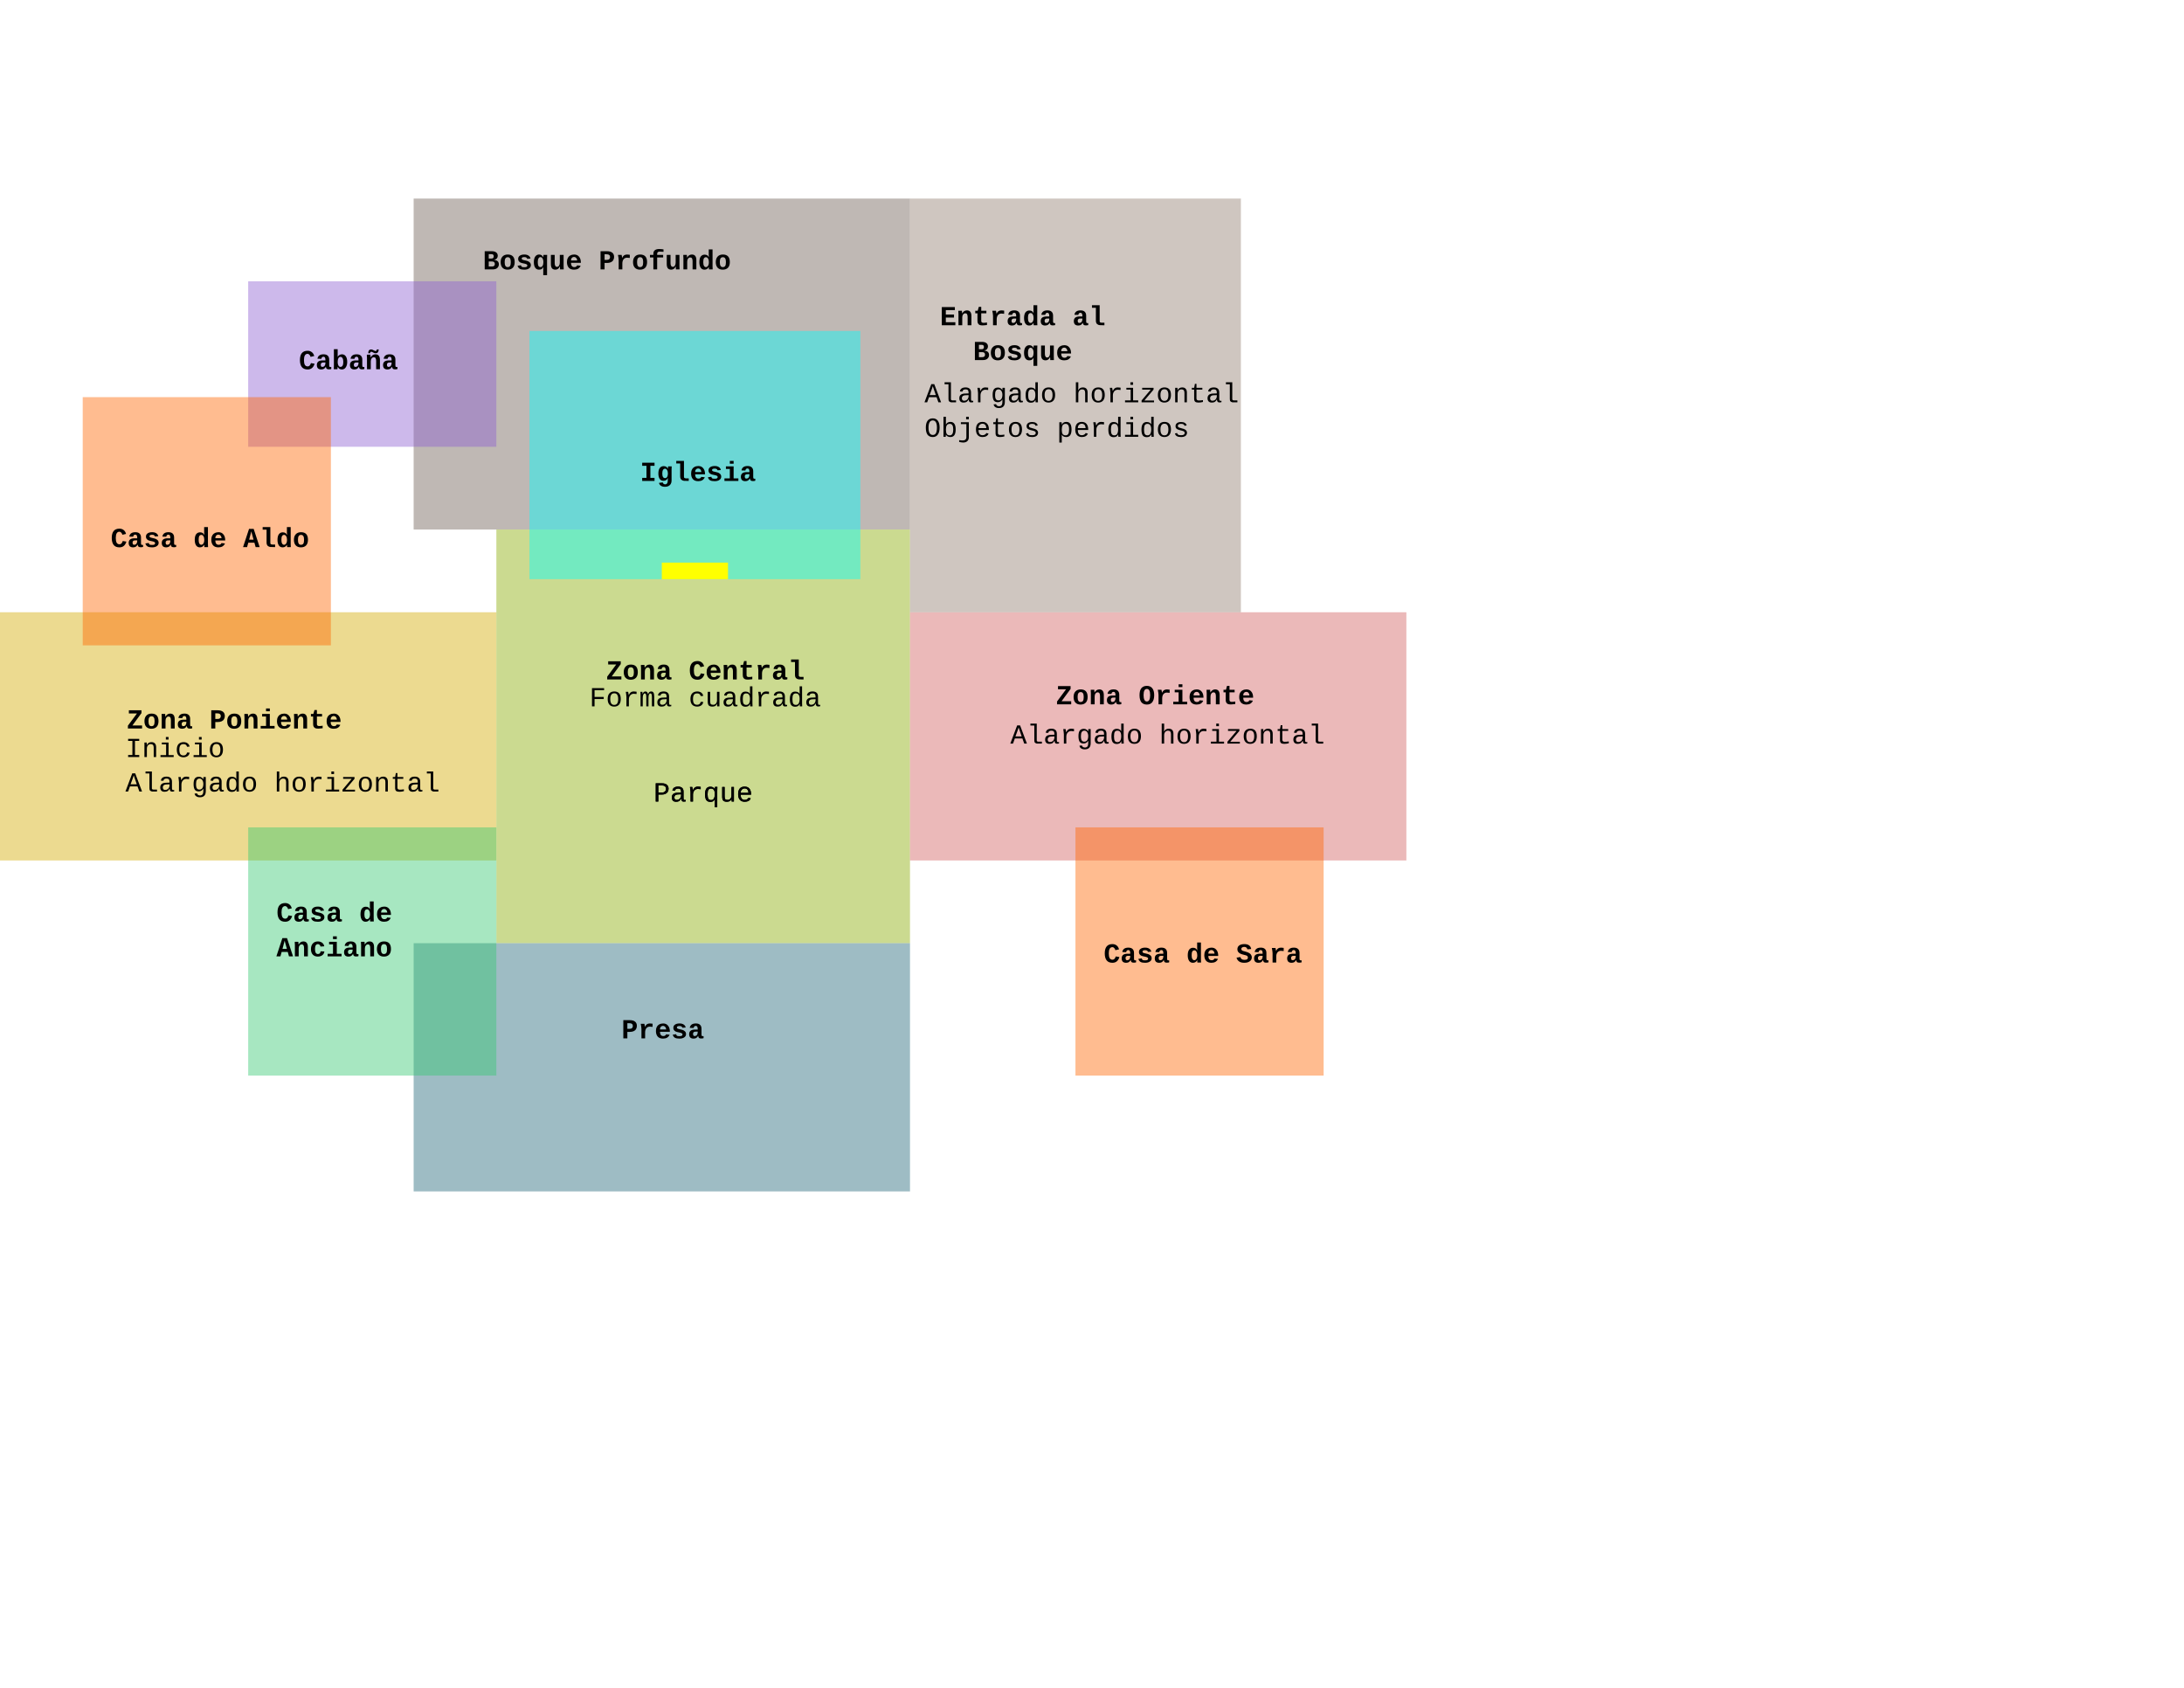
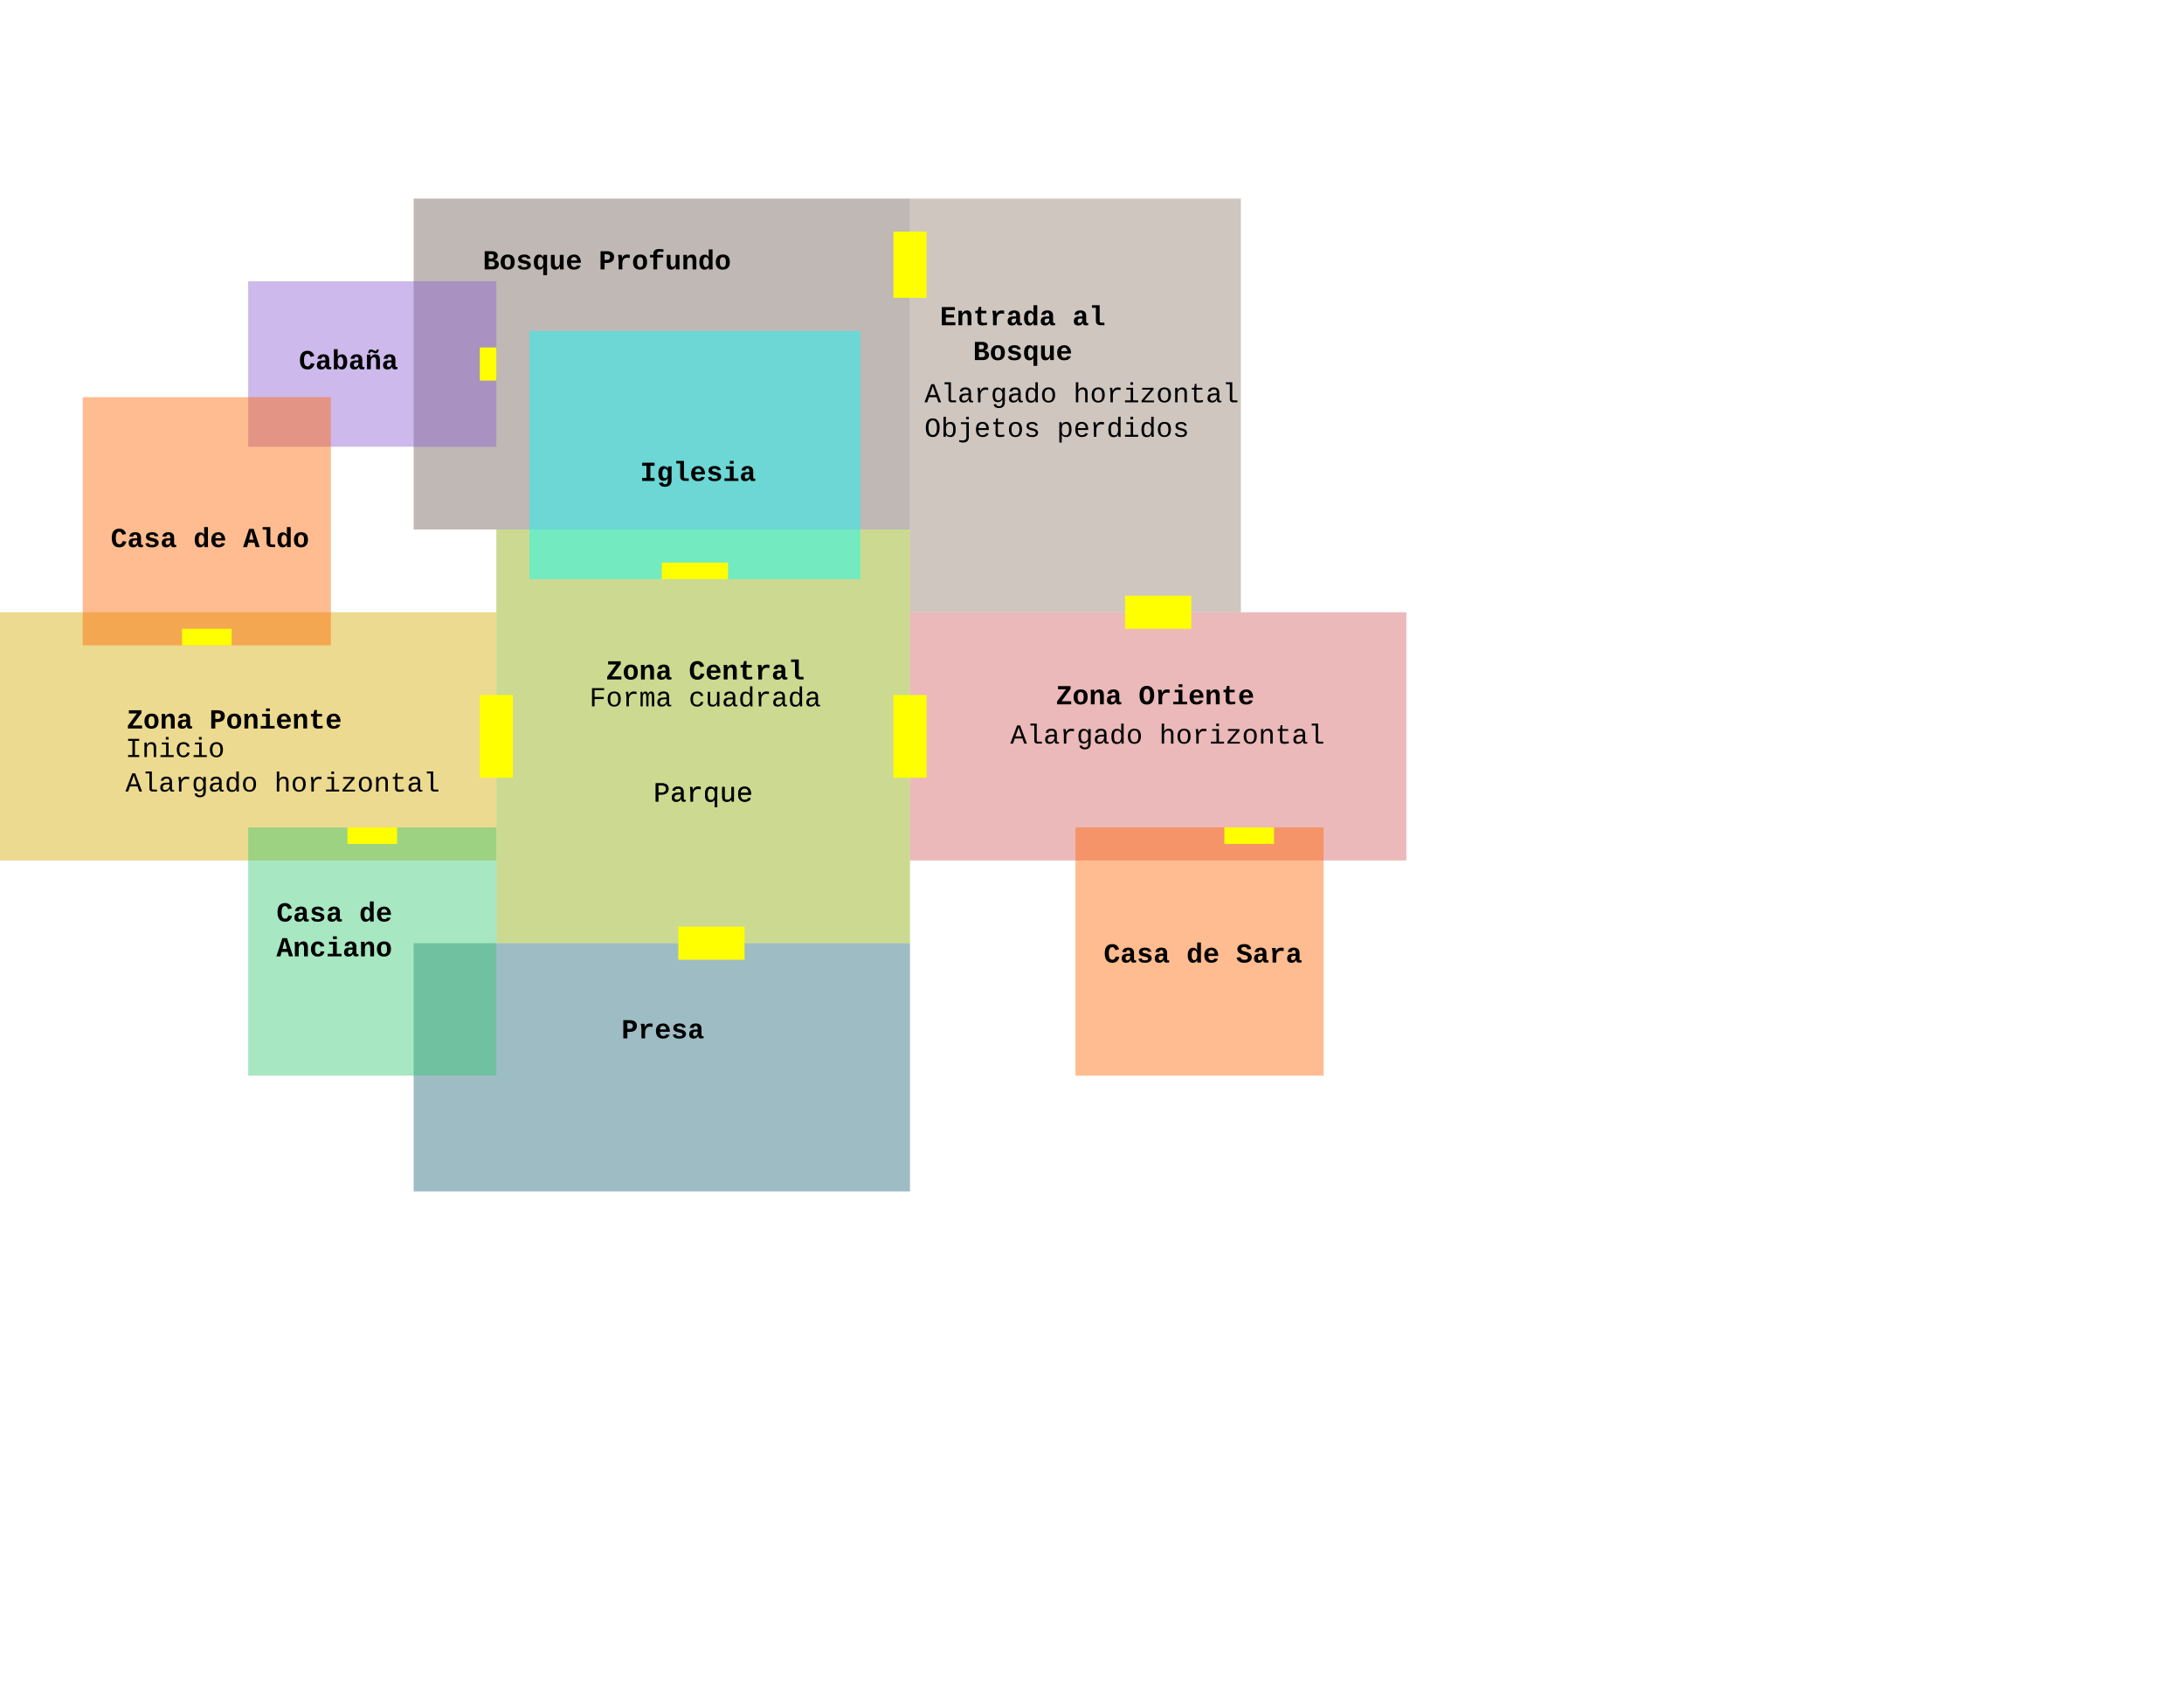
<svg xmlns="http://www.w3.org/2000/svg" width="11in" height="8.5in" viewBox="0 0 279.4 215.9" version="1.1" id="svg8">
  <defs id="defs2" />
  <g id="layer1" transform="translate(0,-81.1)">
    <rect style="fill:#6c5d53;fill-opacity:0.434;stroke:none;stroke-width:0.265;stroke-miterlimit:4;stroke-dasharray:none;stroke-opacity:1" id="rect4692" width="63.5" height="42.333" x="52.917" y="106.5" />
    <rect style="fill:#d4aa00;fill-opacity:0.434;stroke:none;stroke-width:0.265;stroke-miterlimit:4;stroke-dasharray:none;stroke-opacity:1" id="rect4520" width="63.5" height="31.75" x="0" y="159.417" />
    <rect style="fill:#88aa00;fill-opacity:0.434;stroke:none;stroke-width:0.265;stroke-miterlimit:4;stroke-dasharray:none;stroke-opacity:1" id="rect4522" width="52.917" height="52.917" x="63.5" y="148.833" />
    <rect y="159.417" x="116.417" height="31.75" width="63.5" id="rect4524" style="fill:#d35f5f;fill-opacity:0.434;stroke:none;stroke-width:0.265;stroke-miterlimit:4;stroke-dasharray:none;stroke-opacity:1" />
    <text xml:space="preserve" style="font-style:normal;font-weight:normal;font-size:10.583px;line-height:1.25;font-family:sans-serif;letter-spacing:0px;word-spacing:0px;fill:#000000;fill-opacity:1;stroke:none;stroke-width:0.265" x="10.583" y="172.117" id="text4528">
      <tspan id="tspan4526" x="10.583" y="181.772" style="stroke-width:0.265" />
    </text>
    <text xml:space="preserve" style="font-style:normal;font-variant:normal;font-weight:normal;font-stretch:normal;font-size:3.528px;line-height:1.25;font-family:'Courier New';-inkscape-font-specification:'Courier New, Normal';font-variant-ligatures:normal;font-variant-caps:normal;font-variant-numeric:normal;font-feature-settings:normal;text-align:start;letter-spacing:0px;word-spacing:0px;writing-mode:lr-tb;text-anchor:start;fill:#000000;fill-opacity:1;stroke:none;stroke-width:0.265" x="16.045" y="177.939" id="text4552">
      <tspan id="tspan4550" x="16.045" y="177.939" style="stroke-width:0.265">Inicio</tspan>
      <tspan x="16.045" y="182.349" style="stroke-width:0.265" id="tspan4558">Alargado horizontal</tspan>
    </text>
    <text id="text4562" y="168.016" x="77.523" style="font-style:normal;font-weight:normal;font-size:10.583px;line-height:1.25;font-family:sans-serif;letter-spacing:0px;word-spacing:0px;fill:#000000;fill-opacity:1;stroke:none;stroke-width:0.265" xml:space="preserve">
      <tspan style="font-style:normal;font-variant:normal;font-weight:bold;font-stretch:normal;font-size:3.528px;font-family:'Courier New';-inkscape-font-specification:'Courier New, Bold';font-variant-ligatures:normal;font-variant-caps:normal;font-variant-numeric:normal;font-feature-settings:normal;text-align:start;writing-mode:lr-tb;text-anchor:start;stroke-width:0.265" y="168.016" x="77.523" id="tspan4564">Zona Central</tspan>
    </text>
    <text xml:space="preserve" style="font-style:normal;font-variant:normal;font-weight:normal;font-stretch:normal;font-size:3.528px;line-height:1.25;font-family:'Courier New';-inkscape-font-specification:'Courier New, Normal';font-variant-ligatures:normal;font-variant-caps:normal;font-variant-numeric:normal;font-feature-settings:normal;text-align:start;letter-spacing:0px;word-spacing:0px;writing-mode:lr-tb;text-anchor:start;fill:#000000;fill-opacity:1;stroke:none;stroke-width:0.265" x="83.608" y="183.626" id="text4589">
      <tspan x="83.608" y="183.626" style="stroke-width:0.265" id="tspan4587">Parque</tspan>
    </text>
    <text xml:space="preserve" style="font-style:normal;font-weight:normal;font-size:10.583px;line-height:1.25;font-family:sans-serif;letter-spacing:0px;word-spacing:0px;fill:#000000;fill-opacity:1;stroke:none;stroke-width:0.265" x="135.07" y="171.191" id="text4593">
      <tspan id="tspan4591" x="135.07" y="171.191" style="font-style:normal;font-variant:normal;font-weight:bold;font-stretch:normal;font-size:3.528px;font-family:'Courier New';-inkscape-font-specification:'Courier New, Bold';font-variant-ligatures:normal;font-variant-caps:normal;font-variant-numeric:normal;font-feature-settings:normal;text-align:start;writing-mode:lr-tb;text-anchor:start;stroke-width:0.265">Zona Oriente</tspan>
    </text>
    <text id="text4603" y="176.218" x="129.249" style="font-style:normal;font-variant:normal;font-weight:normal;font-stretch:normal;font-size:3.528px;line-height:1.25;font-family:'Courier New';-inkscape-font-specification:'Courier New, Normal';font-variant-ligatures:normal;font-variant-caps:normal;font-variant-numeric:normal;font-feature-settings:normal;text-align:start;letter-spacing:0px;word-spacing:0px;writing-mode:lr-tb;text-anchor:start;fill:#000000;fill-opacity:1;stroke:none;stroke-width:0.265" xml:space="preserve">
      <tspan id="tspan4601" style="stroke-width:0.265" y="176.218" x="129.249">Alargado horizontal</tspan>
    </text>
    <text id="text4613" y="171.455" x="75.406" style="font-style:normal;font-variant:normal;font-weight:normal;font-stretch:normal;font-size:3.528px;line-height:1.25;font-family:'Courier New';-inkscape-font-specification:'Courier New, Normal';font-variant-ligatures:normal;font-variant-caps:normal;font-variant-numeric:normal;font-feature-settings:normal;text-align:start;letter-spacing:0px;word-spacing:0px;writing-mode:lr-tb;text-anchor:start;fill:#000000;fill-opacity:1;stroke:none;stroke-width:0.265" xml:space="preserve">
      <tspan id="tspan4611" style="stroke-width:0.265" y="171.455" x="75.406">Forma cuadrada</tspan>
    </text>
    <g id="g4778" transform="translate(-2.116665,-1.2494141e-6)">
      <rect y="123.433" x="69.85" height="31.75" width="42.333" id="rect4628" style="fill:#00ffff;fill-opacity:0.434;stroke:none;stroke-width:0.265;stroke-miterlimit:4;stroke-dasharray:none;stroke-opacity:1" />
      <rect y="153.067" x="86.783" height="2.117" width="8.467" id="rect4774" style="fill:#ffff00;fill-opacity:1;stroke:none;stroke-width:0.265;stroke-miterlimit:4;stroke-dasharray:none;stroke-opacity:1" />
    </g>
    <text id="text4576" y="142.616" x="81.889" style="font-style:normal;font-variant:normal;font-weight:normal;font-stretch:normal;font-size:3.528px;line-height:1.25;font-family:'Courier New';-inkscape-font-specification:'Courier New, Normal';font-variant-ligatures:normal;font-variant-caps:normal;font-variant-numeric:normal;font-feature-settings:normal;text-align:start;letter-spacing:0px;word-spacing:0px;writing-mode:lr-tb;text-anchor:start;fill:#000000;fill-opacity:1;stroke:none;stroke-width:0.265" xml:space="preserve">
      <tspan id="tspan4574" style="font-weight:bold;stroke-width:0.265" y="142.616" x="81.889">Iglesia</tspan>
    </text>
    <rect style="fill:#917c6f;fill-opacity:0.434;stroke:none;stroke-width:0.265;stroke-miterlimit:4;stroke-dasharray:none;stroke-opacity:1" id="rect4630" width="42.333" height="52.917" x="116.417" y="106.5" />
    <text id="text4634" y="122.706" x="138.245" style="font-style:normal;font-variant:normal;font-weight:normal;font-stretch:normal;font-size:3.528px;line-height:1.25;font-family:'Courier New';-inkscape-font-specification:'Courier New, Normal';font-variant-ligatures:normal;font-variant-caps:normal;font-variant-numeric:normal;font-feature-settings:normal;text-align:center;letter-spacing:0px;word-spacing:0px;writing-mode:lr-tb;text-anchor:middle;fill:#000000;fill-opacity:1;stroke:none;stroke-width:0.265" xml:space="preserve">
      <tspan id="tspan4672" style="font-style:normal;font-variant:normal;font-weight:bold;font-stretch:normal;font-size:3.528px;font-family:'Courier New';-inkscape-font-specification:'Courier New, Bold';font-variant-ligatures:normal;font-variant-caps:normal;font-variant-numeric:normal;font-feature-settings:normal;text-align:center;writing-mode:lr-tb;text-anchor:middle" x="138.245" y="122.706">Entrada al</tspan>
      <tspan id="tspan4674" style="font-style:normal;font-variant:normal;font-weight:bold;font-stretch:normal;font-size:3.528px;font-family:'Courier New';-inkscape-font-specification:'Courier New, Bold';font-variant-ligatures:normal;font-variant-caps:normal;font-variant-numeric:normal;font-feature-settings:normal;text-align:center;writing-mode:lr-tb;text-anchor:middle" x="138.245" y="127.161">Bosque</tspan>
      <tspan id="tspan4676" x="138.245" y="131.616" />
    </text>
    <text id="text4686" y="132.561" x="118.269" style="font-style:normal;font-variant:normal;font-weight:normal;font-stretch:normal;font-size:3.528px;line-height:1.25;font-family:'Courier New';-inkscape-font-specification:'Courier New, Normal';font-variant-ligatures:normal;font-variant-caps:normal;font-variant-numeric:normal;font-feature-settings:normal;text-align:start;letter-spacing:0px;word-spacing:0px;writing-mode:lr-tb;text-anchor:start;fill:#000000;fill-opacity:1;stroke:none;stroke-width:0.265" xml:space="preserve">
      <tspan id="tspan4680" style="stroke-width:0.265" y="132.561" x="118.269">Alargado horizontal</tspan>
      <tspan id="tspan4684" style="stroke-width:0.265" y="136.971" x="118.269">Objetos perdidos</tspan>
    </text>
    <text xml:space="preserve" style="font-style:normal;font-variant:normal;font-weight:normal;font-stretch:normal;font-size:3.528px;line-height:1.25;font-family:'Courier New';-inkscape-font-specification:'Courier New, Normal';font-variant-ligatures:normal;font-variant-caps:normal;font-variant-numeric:normal;font-feature-settings:normal;text-align:center;letter-spacing:0px;word-spacing:0px;writing-mode:lr-tb;text-anchor:middle;fill:#000000;fill-opacity:1;stroke:none;stroke-width:0.265" x="85.064" y="115.562" id="text4700">
      <tspan y="115.562" x="85.064" style="font-style:normal;font-variant:normal;font-weight:bold;font-stretch:normal;font-size:3.528px;font-family:'Courier New';-inkscape-font-specification:'Courier New, Bold';font-variant-ligatures:normal;font-variant-caps:normal;font-variant-numeric:normal;font-feature-settings:normal;text-align:center;writing-mode:lr-tb;text-anchor:middle" id="tspan4696">Bosque Profundo</tspan>
      <tspan y="120.017" x="85.064" id="tspan4698" />
    </text>
    <text id="text4706" y="183.626" x="83.608" style="font-style:normal;font-variant:normal;font-weight:normal;font-stretch:normal;font-size:3.528px;line-height:1.25;font-family:'Courier New';-inkscape-font-specification:'Courier New, Normal';font-variant-ligatures:normal;font-variant-caps:normal;font-variant-numeric:normal;font-feature-settings:normal;text-align:start;letter-spacing:0px;word-spacing:0px;writing-mode:lr-tb;text-anchor:start;fill:#000000;fill-opacity:1;stroke:none;stroke-width:0.265" xml:space="preserve">
      <tspan id="tspan4704" style="stroke-width:0.265" y="183.626" x="83.608">Parque</tspan>
    </text>
    <rect style="fill:#216778;fill-opacity:0.434;stroke:none;stroke-width:0.265;stroke-miterlimit:4;stroke-dasharray:none;stroke-opacity:1" id="rect4712" width="63.5" height="31.75" x="52.917" y="201.75" />
    <text xml:space="preserve" style="font-style:normal;font-weight:normal;font-size:10.583px;line-height:1.25;font-family:sans-serif;letter-spacing:0px;word-spacing:0px;fill:#000000;fill-opacity:1;stroke:none;stroke-width:0.265" x="79.507" y="213.921" id="text4716">
      <tspan id="tspan4714" x="79.507" y="213.921" style="font-style:normal;font-variant:normal;font-weight:bold;font-stretch:normal;font-size:3.528px;font-family:'Courier New';-inkscape-font-specification:'Courier New, Bold';font-variant-ligatures:normal;font-variant-caps:normal;font-variant-numeric:normal;font-feature-settings:normal;text-align:start;writing-mode:lr-tb;text-anchor:start;stroke-width:0.265">Presa</tspan>
    </text>
    <rect y="117.083" x="31.75" height="21.167" width="31.75" id="rect4718" style="fill:#8d5fd3;fill-opacity:0.434;stroke:none;stroke-width:0.265;stroke-miterlimit:4;stroke-dasharray:none;stroke-opacity:1" />
    <text xml:space="preserve" style="font-style:normal;font-variant:normal;font-weight:normal;font-stretch:normal;font-size:3.528px;line-height:1.25;font-family:'Courier New';-inkscape-font-specification:'Courier New, Normal';font-variant-ligatures:normal;font-variant-caps:normal;font-variant-numeric:normal;font-feature-settings:normal;text-align:start;letter-spacing:0px;word-spacing:0px;writing-mode:lr-tb;text-anchor:start;fill:#000000;fill-opacity:1;stroke:none;stroke-width:0.265" x="38.232" y="128.328" id="text4710">
      <tspan x="38.232" y="128.328" style="stroke-width:0.265;font-weight:bold" id="tspan4708">Cabaña</tspan>
    </text>
    <rect y="131.9" x="10.583" height="31.75" width="31.75" id="rect4720" style="fill:#ff6600;fill-opacity:0.434;stroke:none;stroke-width:0.265;stroke-miterlimit:4;stroke-dasharray:none;stroke-opacity:1" />
    <text id="text4730" y="151.082" x="14.155" style="font-style:normal;font-variant:normal;font-weight:normal;font-stretch:normal;font-size:3.528px;line-height:1.25;font-family:'Courier New';-inkscape-font-specification:'Courier New, Normal';font-variant-ligatures:normal;font-variant-caps:normal;font-variant-numeric:normal;font-feature-settings:normal;text-align:start;letter-spacing:0px;word-spacing:0px;writing-mode:lr-tb;text-anchor:start;fill:#000000;fill-opacity:1;stroke:none;stroke-width:0.265" xml:space="preserve">
      <tspan id="tspan4728" style="stroke-width:0.265;font-weight:bold" y="151.082" x="14.155">Casa de Aldo</tspan>
    </text>
    <text xml:space="preserve" style="font-style:normal;font-weight:normal;font-size:10.583px;line-height:1.25;font-family:sans-serif;letter-spacing:0px;word-spacing:0px;fill:#000000;fill-opacity:1;stroke:none;stroke-width:0.265" x="16.208" y="174.286" id="text4532">
      <tspan x="16.208" y="174.286" style="font-style:normal;font-variant:normal;font-weight:bold;font-stretch:normal;font-size:3.528px;font-family:'Courier New';-inkscape-font-specification:'Courier New, Bold';font-variant-ligatures:normal;font-variant-caps:normal;font-variant-numeric:normal;font-feature-settings:normal;text-align:start;writing-mode:lr-tb;text-anchor:start;stroke-width:0.265" id="tspan4538">Zona Poniente</tspan>
    </text>
    <rect style="fill:#37c871;fill-opacity:0.434;stroke:none;stroke-width:0.265;stroke-miterlimit:4;stroke-dasharray:none;stroke-opacity:1" id="rect4741" width="31.75" height="31.75" x="31.75" y="186.933" />
    <text id="text4749" y="198.973" x="35.359" style="font-style:normal;font-variant:normal;font-weight:normal;font-stretch:normal;font-size:3.528px;line-height:1.25;font-family:'Courier New';-inkscape-font-specification:'Courier New, Normal';font-variant-ligatures:normal;font-variant-caps:normal;font-variant-numeric:normal;font-feature-settings:normal;text-align:start;letter-spacing:0px;word-spacing:0px;writing-mode:lr-tb;text-anchor:start;fill:#000000;fill-opacity:1;stroke:none;stroke-width:0.265" xml:space="preserve">
      <tspan id="tspan4747" style="font-weight:bold;stroke-width:0.265" y="198.973" x="35.359">Casa de</tspan>
      <tspan style="font-weight:bold;stroke-width:0.265" y="203.429" x="35.359" id="tspan4756">Anciano</tspan>
    </text>
    <rect y="186.933" x="137.583" height="31.75" width="31.75" id="rect4760" style="fill:#ff6600;fill-opacity:0.434;stroke:none;stroke-width:0.265;stroke-miterlimit:4;stroke-dasharray:none;stroke-opacity:1" />
    <text xml:space="preserve" style="font-style:normal;font-variant:normal;font-weight:normal;font-stretch:normal;font-size:3.528px;line-height:1.25;font-family:'Courier New';-inkscape-font-specification:'Courier New, Normal';font-variant-ligatures:normal;font-variant-caps:normal;font-variant-numeric:normal;font-feature-settings:normal;text-align:start;letter-spacing:0px;word-spacing:0px;writing-mode:lr-tb;text-anchor:start;fill:#000000;fill-opacity:1;stroke:none;stroke-width:0.265" x="141.191" y="204.222" id="text4766">
      <tspan x="141.191" y="204.222" style="font-weight:bold;stroke-width:0.265" id="tspan4764">Casa de Sara</tspan>
    </text>
+     <rect style="fill:#ffff00;fill-opacity:1;stroke:none;stroke-width:0.265;stroke-miterlimit:4;stroke-dasharray:none;stroke-opacity:1" id="rect4780" width="4.233" height="10.583" x="61.383" y="170" />
+     <rect y="170" x="114.3" height="10.583" width="4.233" id="rect4782" style="fill:#ffff00;fill-opacity:1;stroke:none;stroke-width:0.265;stroke-miterlimit:4;stroke-dasharray:none;stroke-opacity:1" />
+     <rect style="fill:#ffff00;fill-opacity:1;stroke:none;stroke-width:0.265;stroke-miterlimit:4;stroke-dasharray:none;stroke-opacity:1" id="rect4784" width="8.467" height="4.233" x="143.933" y="157.3" />
+     <rect y="125.55" x="61.383" height="4.233" width="2.117" id="rect4786" style="fill:#ffff00;fill-opacity:1;stroke:none;stroke-width:0.265;stroke-miterlimit:4;stroke-dasharray:none;stroke-opacity:1" />
+     <rect y="199.633" x="86.783" height="4.233" width="8.467" id="rect4788" style="fill:#ffff00;fill-opacity:1;stroke:none;stroke-width:0.265;stroke-miterlimit:4;stroke-dasharray:none;stroke-opacity:1" />
+     <rect y="186.933" x="156.633" height="2.117" width="6.35" id="rect4790" style="fill:#ffff00;fill-opacity:1;stroke:none;stroke-width:0.265;stroke-miterlimit:4;stroke-dasharray:none;stroke-opacity:1" />
+     <rect y="186.933" x="44.45" height="2.117" width="6.35" id="rect4792" style="fill:#ffff00;fill-opacity:1;stroke:none;stroke-width:0.265;stroke-miterlimit:4;stroke-dasharray:none;stroke-opacity:1" />
+     <rect style="fill:#ffff00;fill-opacity:1;stroke:none;stroke-width:0.265;stroke-miterlimit:4;stroke-dasharray:none;stroke-opacity:1" id="rect4794" width="6.35" height="2.117" x="23.283" y="161.533" />
+     <rect y="110.733" x="114.3" height="8.467" width="4.233" id="rect4796" style="fill:#ffff00;fill-opacity:1;stroke:none;stroke-width:0.265;stroke-miterlimit:4;stroke-dasharray:none;stroke-opacity:1" />
  </g>
</svg>
